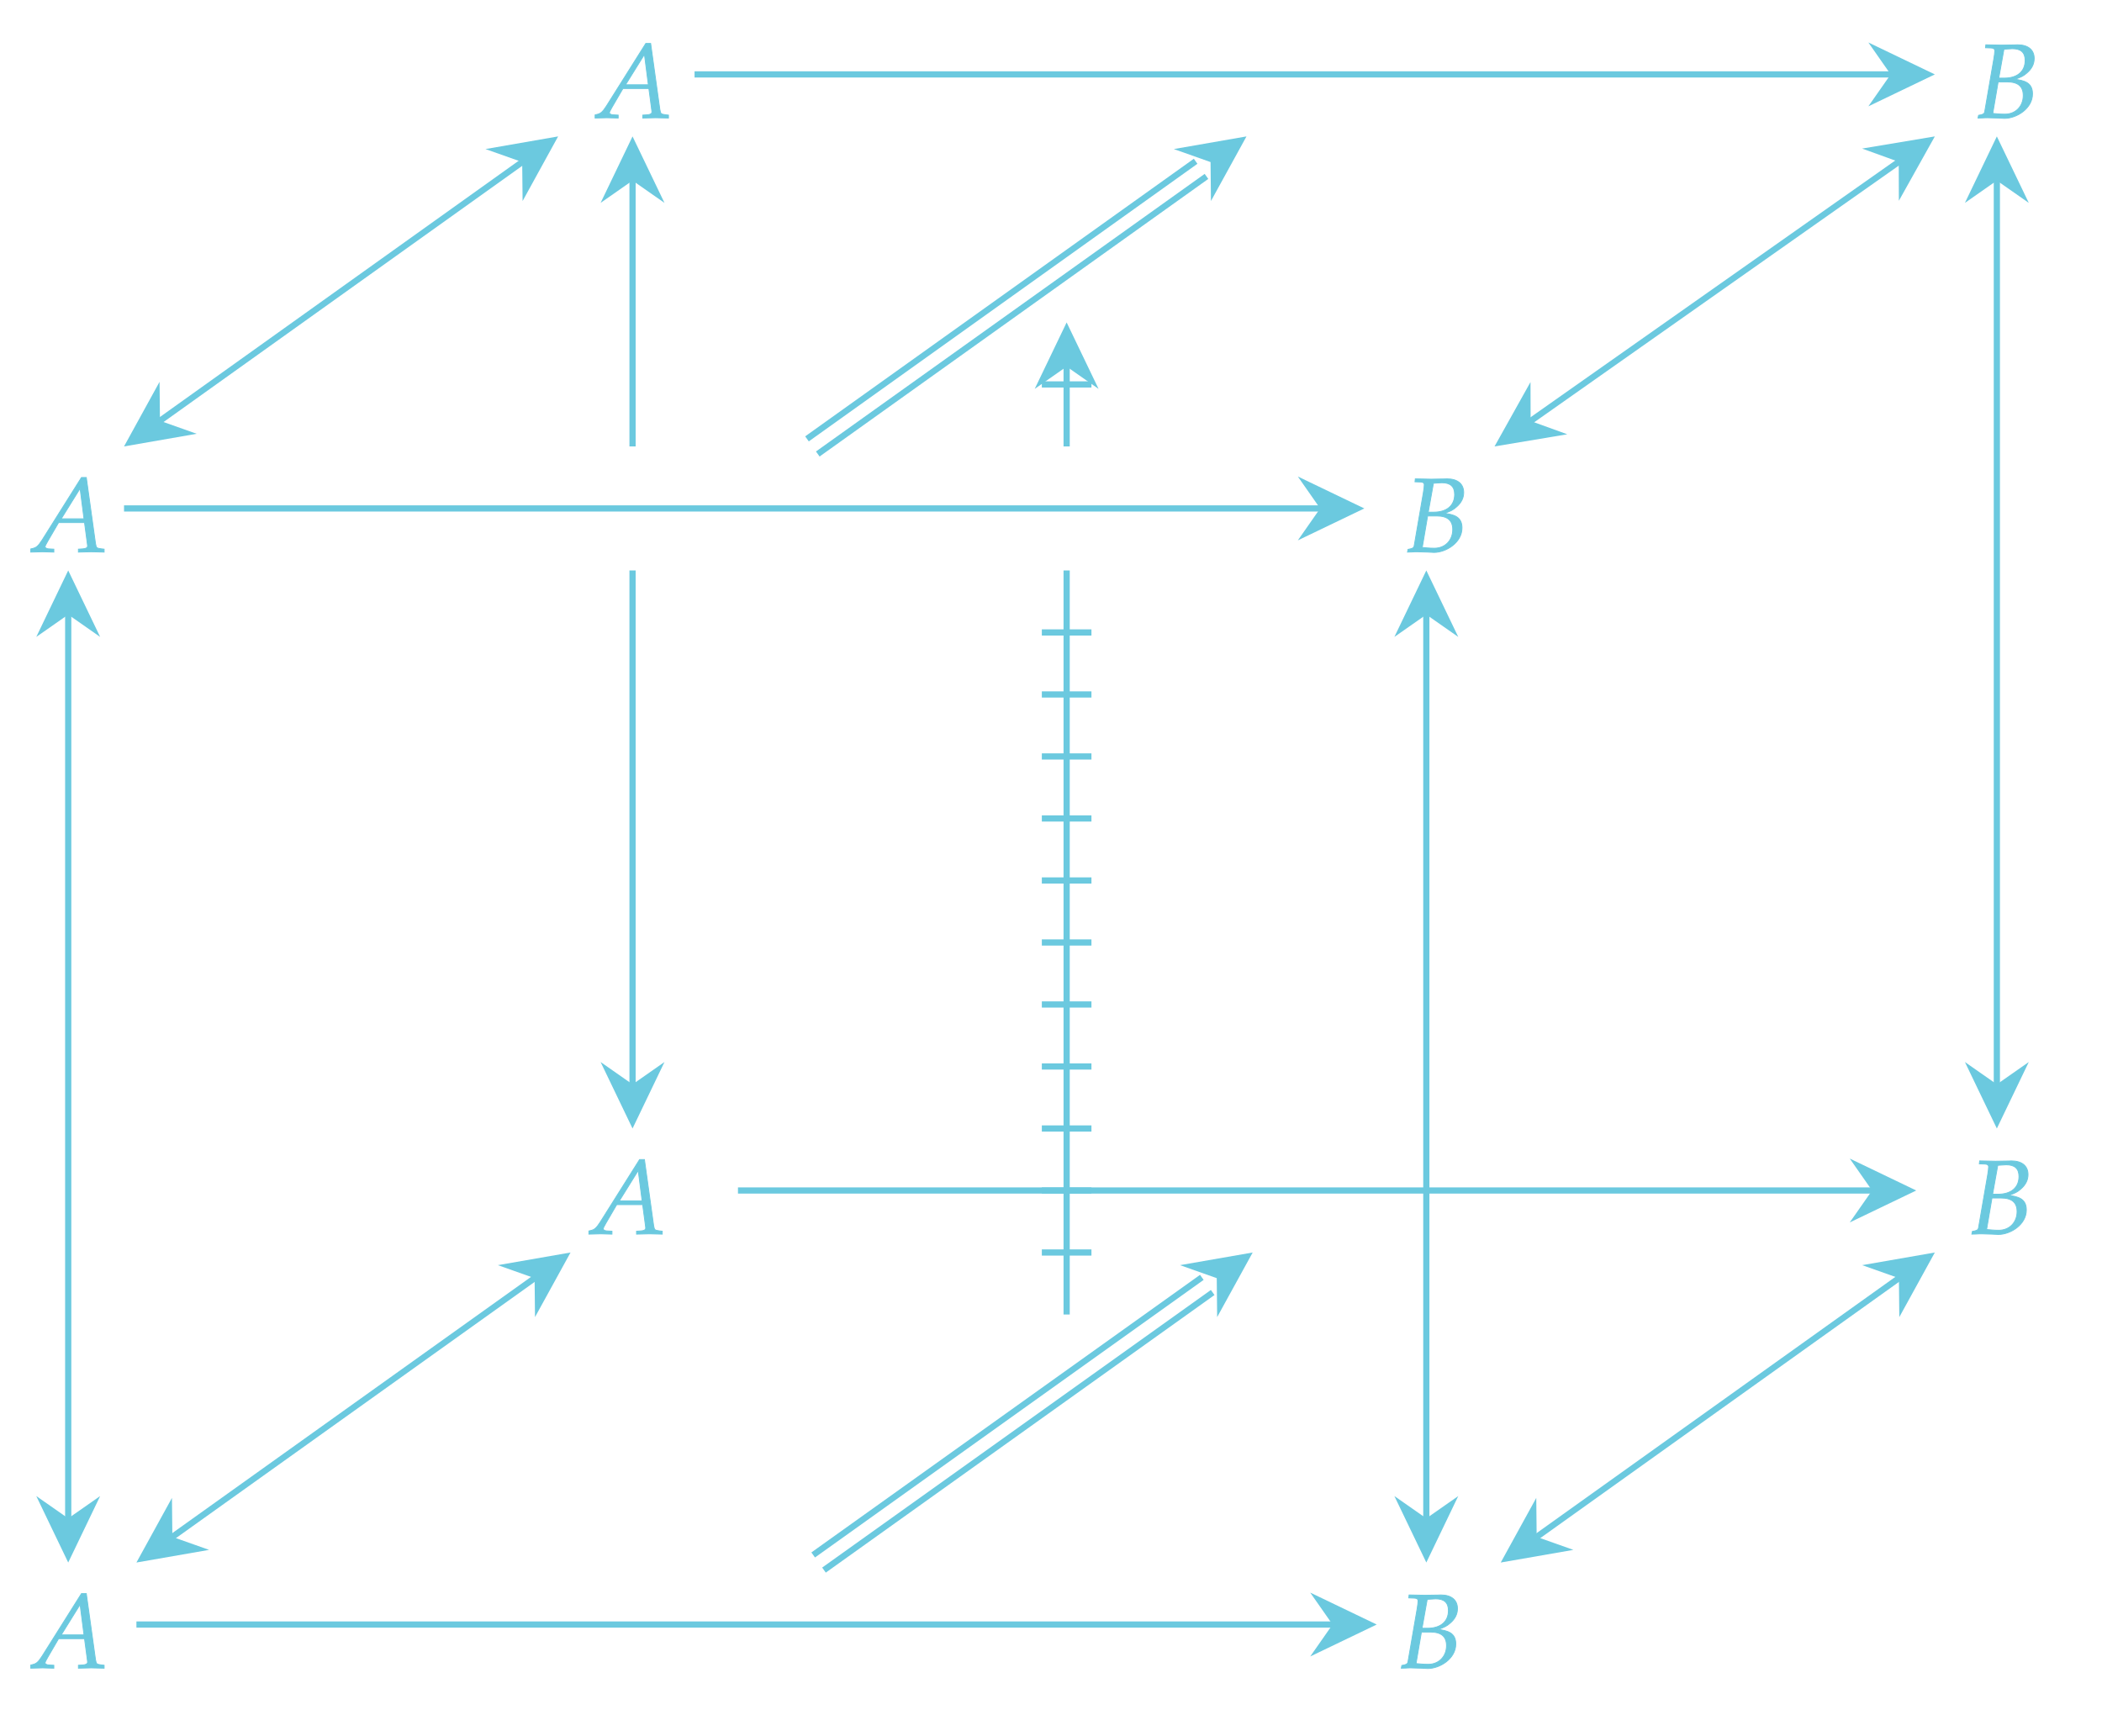
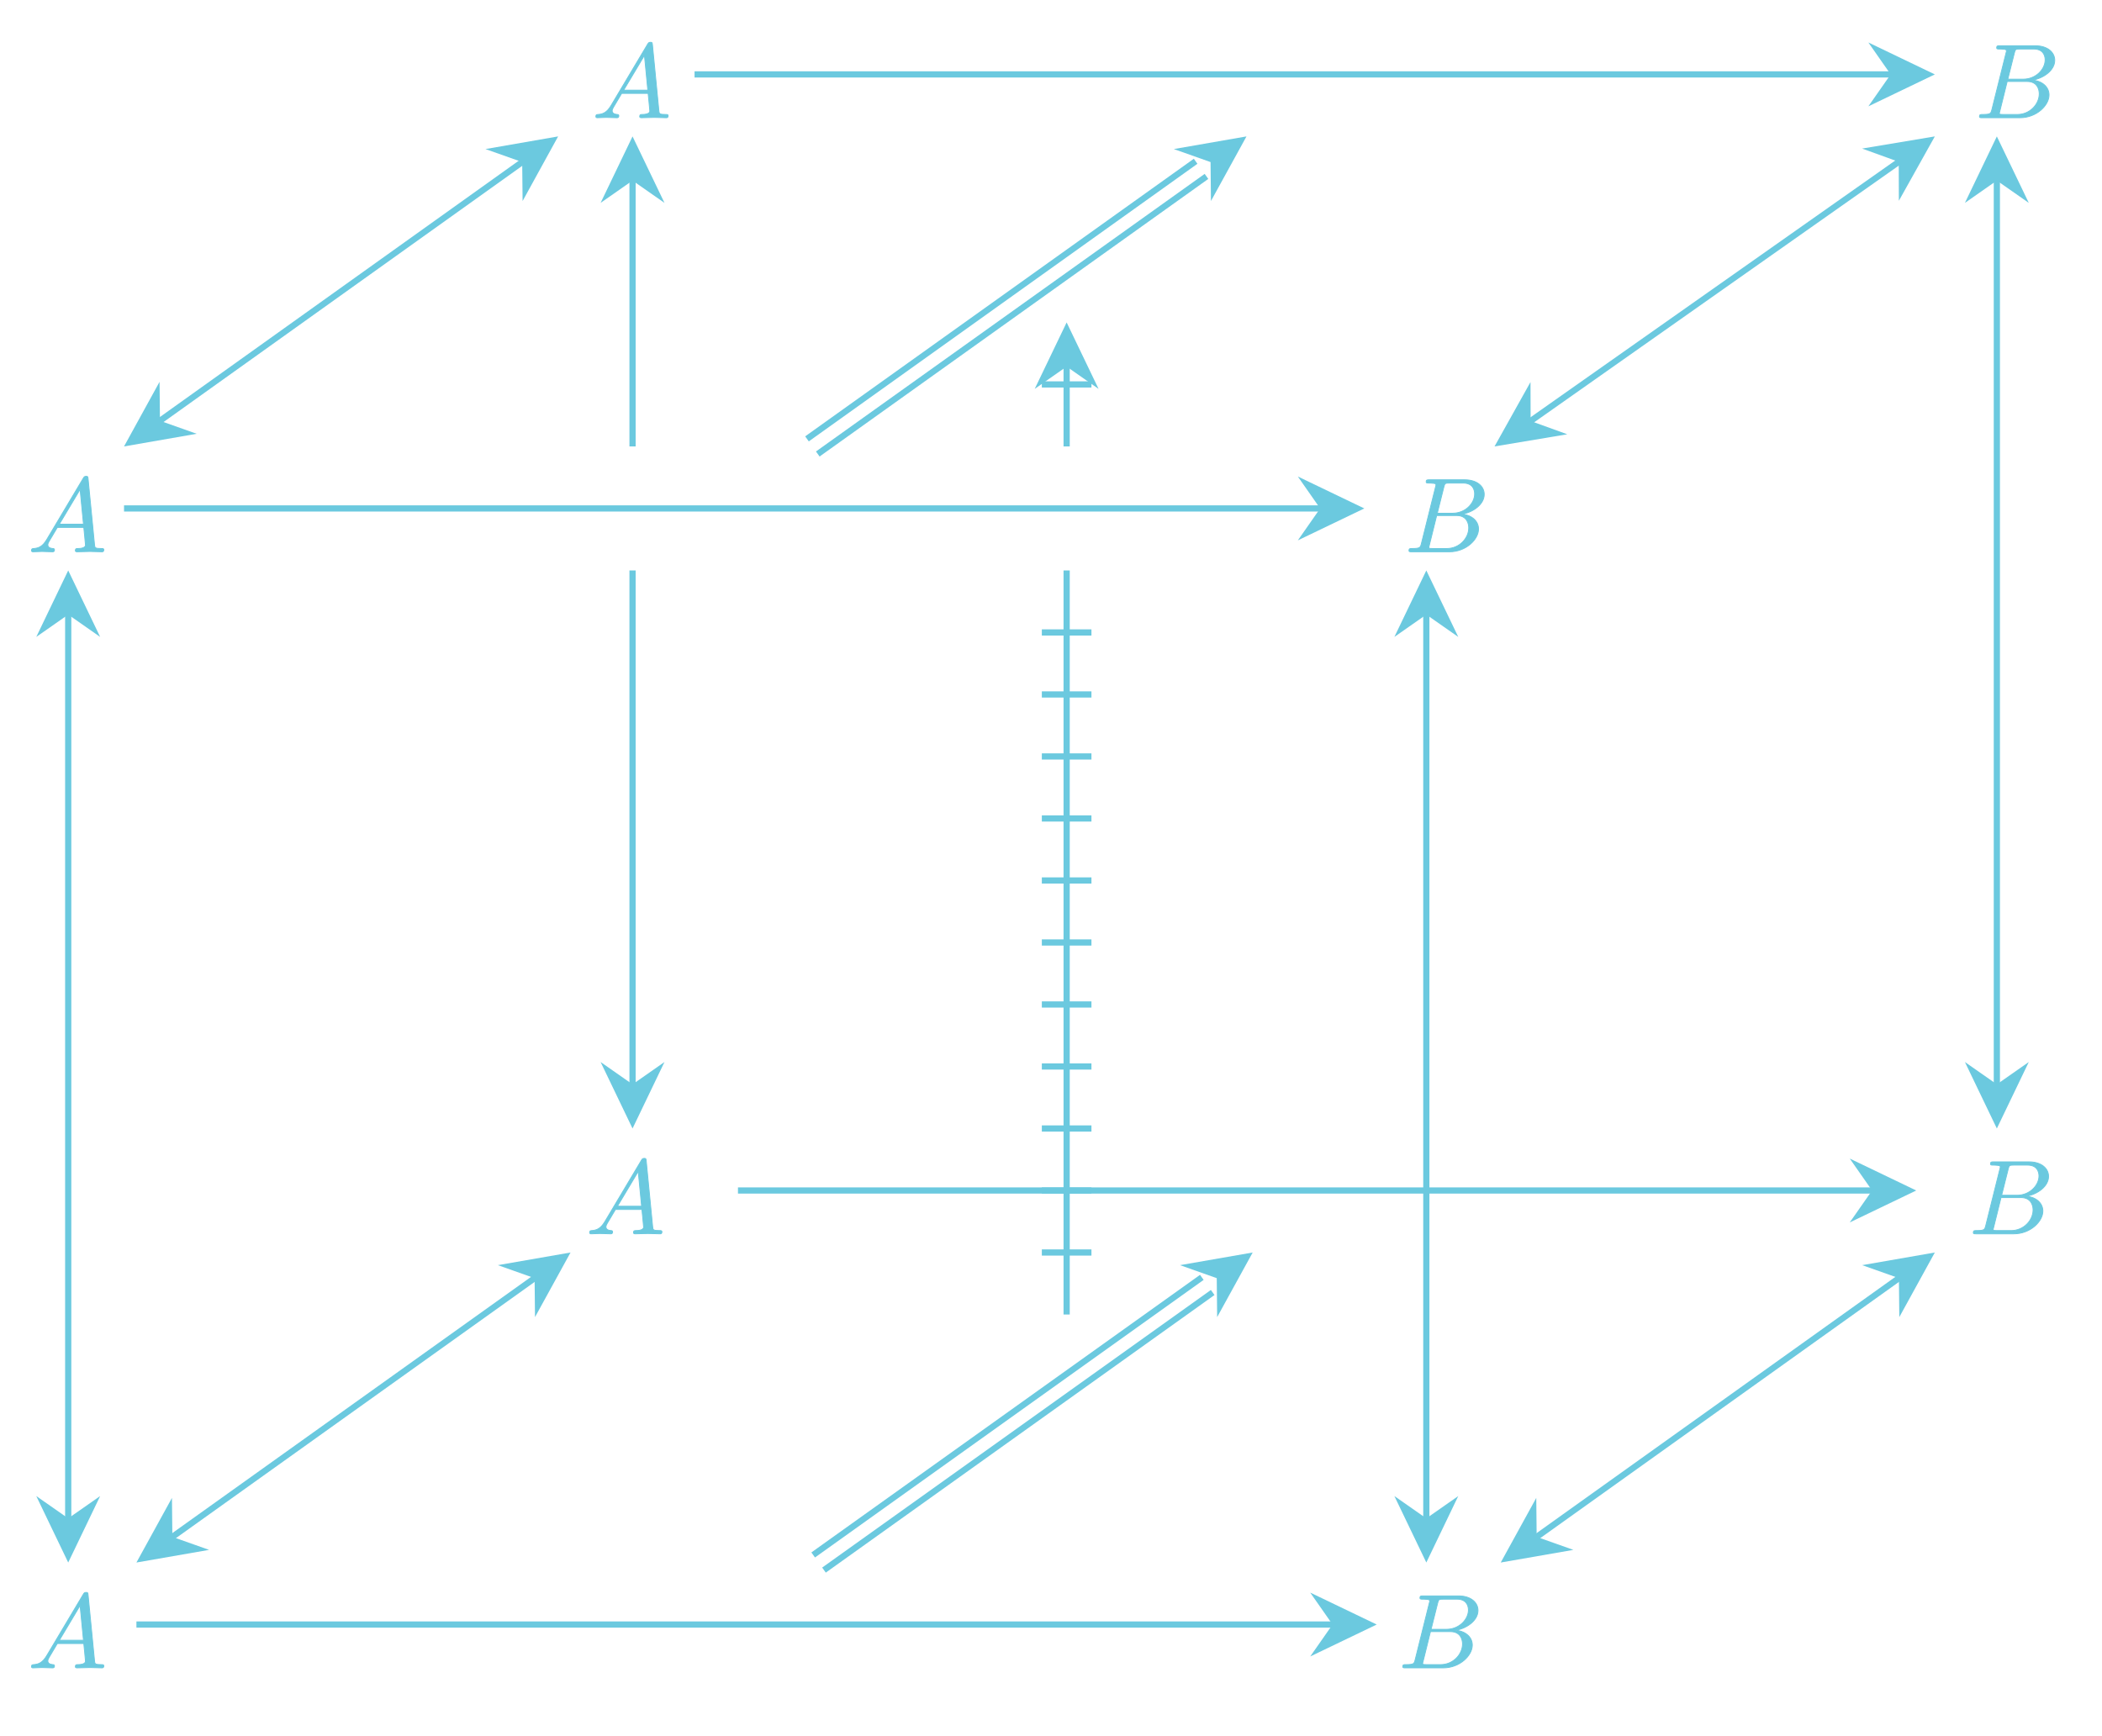
<svg xmlns="http://www.w3.org/2000/svg" x="0" y="0" width="338.956" height="279.963" style="         width:338.956px;         height:279.963px;         background: transparent;         fill: none; ">
  <svg />
  <svg class="role-diagram-draw-area">
    <g class="shapes-region" style="stroke: black; fill: none;">
      <g class="arrow-line">
        <path class="connection real" stroke-dasharray="" d="  M24.44,250.26 L89.56,203.74" style="stroke: rgb(107, 201, 223); stroke-opacity: 1; stroke-width: 1; fill: none; fill-opacity: 1;" />
        <g stroke="none" fill="rgb(107,201,223)" fill-opacity="1" transform="matrix(-0.8137099,0.5812712,-0.5812712,-0.8137099,92,202)" style="stroke: none; fill: rgb(107, 201, 223); stroke-width: 1;">
          <path d=" M10.72,-5.15 L0,0 L10.72,5.15 L7.12,0 Z" />
        </g>
        <g stroke="none" fill="rgb(107,201,223)" fill-opacity="1" transform="matrix(0.8137099,-0.5812712,0.5812712,0.8137099,22,252)" style="stroke: none; fill: rgb(107, 201, 223); stroke-width: 1;">
          <path d=" M10.72,-5.15 L0,0 L10.72,5.15 L7.12,0 Z" />
        </g>
      </g>
      <g class="arrow-line">
        <path class="connection real" stroke-dasharray="" d="  M244.44,250.26 L309.56,203.74" style="stroke: rgb(107, 201, 223); stroke-opacity: 1; stroke-width: 1; fill: none; fill-opacity: 1;" />
        <g stroke="none" fill="rgb(107,201,223)" fill-opacity="1" transform="matrix(-0.8137099,0.5812712,-0.5812712,-0.8137099,312,202)" style="stroke: none; fill: rgb(107, 201, 223); stroke-width: 1;">
          <path d=" M10.72,-5.15 L0,0 L10.72,5.15 L7.12,0 Z" />
        </g>
        <g stroke="none" fill="rgb(107,201,223)" fill-opacity="1" transform="matrix(0.8137099,-0.5812712,0.5812712,0.8137099,242,252)" style="stroke: none; fill: rgb(107, 201, 223); stroke-width: 1;">
          <path d=" M10.72,-5.15 L0,0 L10.72,5.15 L7.12,0 Z" />
        </g>
      </g>
      <g class="arrow-line">
        <path class="connection real" stroke-dasharray="" d="  M22,262 L219,262" style="stroke: rgb(107, 201, 223); stroke-opacity: 1; stroke-width: 1; fill: none; fill-opacity: 1;" />
        <g stroke="none" fill="rgb(107,201,223)" fill-opacity="1" transform="matrix(-1,1.2246467991473532e-16,-1.2246467991473532e-16,-1,222,262)" style="stroke: none; fill: rgb(107, 201, 223); stroke-width: 1;">
          <path d=" M10.72,-5.15 L0,0 L10.72,5.15 L7.12,0 Z" />
        </g>
      </g>
      <g class="arrow-line">
        <path class="connection real" stroke-dasharray="" d="  M119,192 L306,192" style="stroke: rgb(107, 201, 223); stroke-opacity: 1; stroke-width: 1; fill: none; fill-opacity: 1;" />
        <g stroke="none" fill="rgb(107,201,223)" fill-opacity="1" transform="matrix(-1,1.2246467991473532e-16,-1.2246467991473532e-16,-1,309,192)" style="stroke: none; fill: rgb(107, 201, 223); stroke-width: 1;">
          <path d=" M10.72,-5.15 L0,0 L10.72,5.15 L7.12,0 Z" />
        </g>
      </g>
      <g class="arrow-line">
        <path class="connection real" stroke-dasharray="" d="  M131.13,250.78 L193.8,206.01 M132.87,253.22 L195.55,208.45" style="stroke: rgb(107, 201, 223); stroke-opacity: 1; stroke-width: 1; fill: none; fill-opacity: 1;" />
        <g stroke="none" fill="rgb(107,201,223)" fill-opacity="1" transform="matrix(-0.8137099,0.5812712,-0.5812712,-0.8137099,202,202)" style="stroke: none; fill: rgb(107, 201, 223); stroke-width: 1;">
          <path d=" M10.72,-5.15 L0,0 L10.72,5.15 L7.12,0 Z" />
        </g>
      </g>
      <g class="arrow-line">
        <path class="connection real" stroke-dasharray="" d="  M11,249 L11,95" style="stroke: rgb(107, 201, 223); stroke-opacity: 1; stroke-width: 1; fill: none; fill-opacity: 1;" />
        <g stroke="none" fill="rgb(107,201,223)" fill-opacity="1" transform="matrix(3.061616997868383e-16,1,-1,3.061616997868383e-16,11,92)" style="stroke: none; fill: rgb(107, 201, 223); stroke-width: 1;">
          <path d=" M10.72,-5.15 L0,0 L10.72,5.15 L7.12,0 Z" />
        </g>
        <g stroke="none" fill="rgb(107,201,223)" fill-opacity="1" transform="matrix(-1.8369701987210297e-16,-1,1,-1.8369701987210297e-16,11,252)" style="stroke: none; fill: rgb(107, 201, 223); stroke-width: 1;">
          <path d=" M10.72,-5.15 L0,0 L10.72,5.15 L7.12,0 Z" />
        </g>
      </g>
      <g class="arrow-line">
        <path class="connection real" stroke-dasharray="" d="  M230,249 L230,95" style="stroke: rgb(107, 201, 223); stroke-opacity: 1; stroke-width: 1; fill: none; fill-opacity: 1;" />
        <g stroke="none" fill="rgb(107,201,223)" fill-opacity="1" transform="matrix(3.061616997868383e-16,1,-1,3.061616997868383e-16,230,92)" style="stroke: none; fill: rgb(107, 201, 223); stroke-width: 1;">
          <path d=" M10.72,-5.15 L0,0 L10.72,5.15 L7.12,0 Z" />
        </g>
        <g stroke="none" fill="rgb(107,201,223)" fill-opacity="1" transform="matrix(-1.8369701987210297e-16,-1,1,-1.8369701987210297e-16,230,252)" style="stroke: none; fill: rgb(107, 201, 223); stroke-width: 1;">
          <path d=" M10.72,-5.15 L0,0 L10.72,5.15 L7.12,0 Z" />
        </g>
      </g>
      <g class="arrow-line">
        <path class="connection real" stroke-dasharray="" d="  M102,92 L102,179" style="stroke: rgb(107, 201, 223); stroke-opacity: 1; stroke-width: 1; fill: none; fill-opacity: 1;" />
        <g stroke="none" fill="rgb(107,201,223)" fill-opacity="1" transform="matrix(-1.8369701987210297e-16,-1,1,-1.8369701987210297e-16,102,182)" style="stroke: none; fill: rgb(107, 201, 223); stroke-width: 1;">
          <path d=" M10.72,-5.15 L0,0 L10.72,5.15 L7.12,0 Z" />
        </g>
      </g>
      <g class="arrow-line">
        <path class="connection real" stroke-dasharray="" d="  M102,72 L102,25" style="stroke: rgb(107, 201, 223); stroke-opacity: 1; stroke-width: 1; fill: none; fill-opacity: 1;" />
        <g stroke="none" fill="rgb(107,201,223)" fill-opacity="1" transform="matrix(3.061616997868383e-16,1,-1,3.061616997868383e-16,102,22)" style="stroke: none; fill: rgb(107, 201, 223); stroke-width: 1;">
          <path d=" M10.72,-5.15 L0,0 L10.72,5.15 L7.12,0 Z" />
        </g>
      </g>
      <g class="arrow-line">
        <path class="connection real" stroke-dasharray="" d="  M322,179 L322,77.29 L322,25" style="stroke: rgb(107, 201, 223); stroke-opacity: 1; stroke-width: 1; fill: none; fill-opacity: 1;" />
        <g stroke="none" fill="rgb(107,201,223)" fill-opacity="1" transform="matrix(3.061616997868383e-16,1,-1,3.061616997868383e-16,322,22)" style="stroke: none; fill: rgb(107, 201, 223); stroke-width: 1;">
          <path d=" M10.72,-5.15 L0,0 L10.72,5.15 L7.12,0 Z" />
        </g>
        <g stroke="none" fill="rgb(107,201,223)" fill-opacity="1" transform="matrix(-1.8369701987210297e-16,-1,1,-1.8369701987210297e-16,322,182)" style="stroke: none; fill: rgb(107, 201, 223); stroke-width: 1;">
          <path d=" M10.72,-5.15 L0,0 L10.72,5.15 L7.12,0 Z" />
        </g>
      </g>
      <g class="arrow-line">
        <path class="connection real" stroke-dasharray="" d="  M172,212 L172,92  M168,202 L176,202 M168,192 L176,192 M168,182 L176,182 M168,172 L176,172 M168,162 L176,162 M168,152 L176,152 M168,142 L176,142 M168,132 L176,132 M168,122 L176,122 M168,112 L176,112 M168,102 L176,102" style="stroke: rgb(107, 201, 223); stroke-opacity: 1; stroke-width: 1; fill: none; fill-opacity: 1;" />
      </g>
      <g class="arrow-line">
        <path class="connection real" stroke-dasharray="" d="  M172,72 L172,55  M168,62 L176,62" style="stroke: rgb(107, 201, 223); stroke-opacity: 1; stroke-width: 1; fill: none; fill-opacity: 1;" />
        <g stroke="none" fill="rgb(107,201,223)" fill-opacity="1" transform="matrix(3.061616997868383e-16,1,-1,3.061616997868383e-16,172,52)" style="stroke: none; fill: rgb(107, 201, 223); stroke-width: 1;">
          <path d=" M10.72,-5.15 L0,0 L10.72,5.15 L7.12,0 Z" />
        </g>
      </g>
      <g class="arrow-line">
        <path class="connection real" stroke-dasharray="" d="  M22.44,70.26 L87.56,23.74" style="stroke: rgb(107, 201, 223); stroke-opacity: 1; stroke-width: 1; fill: none; fill-opacity: 1;" />
        <g stroke="none" fill="rgb(107,201,223)" fill-opacity="1" transform="matrix(-0.8137099,0.5812712,-0.5812712,-0.8137099,90,22)" style="stroke: none; fill: rgb(107, 201, 223); stroke-width: 1;">
          <path d=" M10.72,-5.15 L0,0 L10.72,5.15 L7.12,0 Z" />
        </g>
        <g stroke="none" fill="rgb(107,201,223)" fill-opacity="1" transform="matrix(0.8137099,-0.5812712,0.5812712,0.8137099,20,72)" style="stroke: none; fill: rgb(107, 201, 223); stroke-width: 1;">
          <path d=" M10.72,-5.15 L0,0 L10.72,5.15 L7.12,0 Z" />
        </g>
      </g>
      <g class="arrow-line">
        <path class="connection real" stroke-dasharray="" d="  M243.45,70.27 L309.55,23.73" style="stroke: rgb(107, 201, 223); stroke-opacity: 1; stroke-width: 1; fill: none; fill-opacity: 1;" />
        <g stroke="none" fill="rgb(107,201,223)" fill-opacity="1" transform="matrix(-0.8176476,0.575719,-0.575719,-0.8176476,312,22)" style="stroke: none; fill: rgb(107, 201, 223); stroke-width: 1;">
          <path d=" M10.72,-5.15 L0,0 L10.72,5.15 L7.12,0 Z" />
        </g>
        <g stroke="none" fill="rgb(107,201,223)" fill-opacity="1" transform="matrix(0.8176476,-0.575719,0.575719,0.8176476,241,72)" style="stroke: none; fill: rgb(107, 201, 223); stroke-width: 1;">
          <path d=" M10.72,-5.15 L0,0 L10.72,5.15 L7.12,0 Z" />
        </g>
      </g>
      <g class="arrow-line">
        <path class="connection real" stroke-dasharray="" d="  M20,82 L217,82" style="stroke: rgb(107, 201, 223); stroke-opacity: 1; stroke-width: 1; fill: none; fill-opacity: 1;" />
        <g stroke="none" fill="rgb(107,201,223)" fill-opacity="1" transform="matrix(-1,1.2246467991473532e-16,-1.2246467991473532e-16,-1,220,82)" style="stroke: none; fill: rgb(107, 201, 223); stroke-width: 1;">
          <path d=" M10.72,-5.15 L0,0 L10.72,5.15 L7.12,0 Z" />
        </g>
      </g>
      <g class="arrow-line">
        <path class="connection real" stroke-dasharray="" d="  M112,12 L309,12" style="stroke: rgb(107, 201, 223); stroke-opacity: 1; stroke-width: 1; fill: none; fill-opacity: 1;" />
        <g stroke="none" fill="rgb(107,201,223)" fill-opacity="1" transform="matrix(-1,1.2246467991473532e-16,-1.2246467991473532e-16,-1,312,12)" style="stroke: none; fill: rgb(107, 201, 223); stroke-width: 1;">
          <path d=" M10.72,-5.15 L0,0 L10.72,5.15 L7.12,0 Z" />
        </g>
      </g>
      <g class="arrow-line">
        <path class="connection real" stroke-dasharray="" d="  M130.13,70.78 L192.8,26.01 M131.87,73.22 L194.55,28.45" style="stroke: rgb(107, 201, 223); stroke-opacity: 1; stroke-width: 1; fill: none; fill-opacity: 1;" />
        <g stroke="none" fill="rgb(107,201,223)" fill-opacity="1" transform="matrix(-0.8137099,0.5812712,-0.5812712,-0.8137099,201,22)" style="stroke: none; fill: rgb(107, 201, 223); stroke-width: 1;">
          <path d=" M10.72,-5.15 L0,0 L10.72,5.15 L7.12,0 Z" />
        </g>
      </g>
      <g />
    </g>
    <g />
    <g />
    <g />
  </svg>
-   <svg width="336.967" height="277.974" style="width:336.967px;height:277.974px;font-family:Asana-Math, Asana;background:transparent;">
+   <svg width="336.967" height="277.974" style="width:336.967px;height:277.974px;font-family:LatinModern-Math, LatinModern, Asana-Math, Asana;background:transparent;">
    <g>
      <g>
        <g>
          <g transform="matrix(1,0,0,1,94.48395,198.9903)">
-             <path transform="matrix(0.017,0,0,-0.017,0,0)" d="M567 55C567 39 552 30 524 28L480 25L480 -3C582 0 582 0 602 0C622 0 622 0 724 -3L724 25L698 28C651 35 650 35 642 80L555 705L509 705L136 112C100 56 82 40 48 32L28 27L28 -3C120 0 120 0 140 0C159 0 161 0 247 -3L247 25L195 28C179 29 164 38 164 47C164 55 171 69 190 102L292 277L538 277L563 89L563 86C563 84 567 69 567 55ZM496 601L533 313L317 313Z" stroke="rgb(107,201,223)" stroke-opacity="1" stroke-width="8" fill="rgb(107,201,223)" fill-opacity="1" />
+             <path transform="matrix(0.017,0,0,-0.017,0,0)" d="M721 20C721 31 711 31 698 31C636 31 636 38 633 67L572 692C570 712 570 716 553 716C537 716 533 709 527 699L179 115C139 48 100 34 56 31C44 30 35 30 35 11C35 5 40 0 48 0C75 0 106 3 134 3C167 3 202 0 234 0C240 0 253 0 253 19C253 30 244 31 237 31C214 33 190 41 190 66C190 78 196 89 204 103C211 115 212 115 280 231L531 231C533 210 547 74 547 64C547 34 495 31 475 31C461 31 451 31 451 11C451 0 465 0 465 0C506 0 549 3 590 3C615 3 678 0 703 0C709 0 721 0 721 20ZM528 262L299 262L496 592Z" stroke="rgb(107,201,223)" stroke-opacity="1" stroke-width="8" fill="rgb(107,201,223)" fill-opacity="1" />
          </g>
        </g>
      </g>
    </g>
    <g>
      <g>
        <g>
          <g transform="matrix(1,0,0,1,4.483459,268.9923)">
-             <path transform="matrix(0.017,0,0,-0.017,0,0)" d="M567 55C567 39 552 30 524 28L480 25L480 -3C582 0 582 0 602 0C622 0 622 0 724 -3L724 25L698 28C651 35 650 35 642 80L555 705L509 705L136 112C100 56 82 40 48 32L28 27L28 -3C120 0 120 0 140 0C159 0 161 0 247 -3L247 25L195 28C179 29 164 38 164 47C164 55 171 69 190 102L292 277L538 277L563 89L563 86C563 84 567 69 567 55ZM496 601L533 313L317 313Z" stroke="rgb(107,201,223)" stroke-opacity="1" stroke-width="8" fill="rgb(107,201,223)" fill-opacity="1" />
-           </g>
-         </g>
-       </g>
-     </g>
-     <g>
-       <g>
-         <g>
-           <g transform="matrix(1,0,0,1,225.5211,268.9923)">
-             <path transform="matrix(0.017,0,0,-0.017,0,0)" d="M543 227C543 337 459 353 377 365C434 385 459 397 490 425C536 464 559 511 559 562C559 644 501 692 401 692C399 692 389 692 374 691L311 690C299 689 263 689 251 689C232 689 201 690 152 691L100 692L97 664L150 662C174 661 185 653 185 635C185 621 181 589 176 559L89 55C85 37 73 30 31 23L26 -3L63 -2C90 0 105 0 117 0C128 0 154 -1 180 -2L217 -3L237 -4C256 -5 269 -6 277 -6C392 -6 543 87 543 227ZM166 41L217 340L302 340C405 340 455 298 455 211C455 108 382 34 282 34C228 34 207 38 166 41ZM352 655C433 655 473 619 473 544C473 439 399 376 275 376L223 376L272 650C288 650 329 655 352 655Z" stroke="rgb(107,201,223)" stroke-opacity="1" stroke-width="8" fill="rgb(107,201,223)" fill-opacity="1" />
-           </g>
-         </g>
-       </g>
-     </g>
-     <g>
-       <g>
-         <g>
-           <g transform="matrix(1,0,0,1,317.526,198.9903)">
-             <path transform="matrix(0.017,0,0,-0.017,0,0)" d="M543 227C543 337 459 353 377 365C434 385 459 397 490 425C536 464 559 511 559 562C559 644 501 692 401 692C399 692 389 692 374 691L311 690C299 689 263 689 251 689C232 689 201 690 152 691L100 692L97 664L150 662C174 661 185 653 185 635C185 621 181 589 176 559L89 55C85 37 73 30 31 23L26 -3L63 -2C90 0 105 0 117 0C128 0 154 -1 180 -2L217 -3L237 -4C256 -5 269 -6 277 -6C392 -6 543 87 543 227ZM166 41L217 340L302 340C405 340 455 298 455 211C455 108 382 34 282 34C228 34 207 38 166 41ZM352 655C433 655 473 619 473 544C473 439 399 376 275 376L223 376L272 650C288 650 329 655 352 655Z" stroke="rgb(107,201,223)" stroke-opacity="1" stroke-width="8" fill="rgb(107,201,223)" fill-opacity="1" />
+             <path transform="matrix(0.017,0,0,-0.017,0,0)" d="M721 20C721 31 711 31 698 31C636 31 636 38 633 67L572 692C570 712 570 716 553 716C537 716 533 709 527 699L179 115C139 48 100 34 56 31C44 30 35 30 35 11C35 5 40 0 48 0C75 0 106 3 134 3C167 3 202 0 234 0C240 0 253 0 253 19C253 30 244 31 237 31C214 33 190 41 190 66C190 78 196 89 204 103C211 115 212 115 280 231L531 231C533 210 547 74 547 64C547 34 495 31 475 31C461 31 451 31 451 11C451 0 465 0 465 0C506 0 549 3 590 3C615 3 678 0 703 0C709 0 721 0 721 20ZM528 262L299 262L496 592Z" stroke="rgb(107,201,223)" stroke-opacity="1" stroke-width="8" fill="rgb(107,201,223)" fill-opacity="1" />
+           </g>
+         </g>
+       </g>
+     </g>
+     <g>
+       <g>
+         <g>
+           <g transform="matrix(1,0,0,1,225.4835,268.9923)">
+             <path transform="matrix(0.017,0,0,-0.017,0,0)" d="M756 545C756 619 690 683 570 683L234 683C215 683 205 683 205 663C205 652 214 652 233 652C233 652 254 652 271 650C289 648 298 647 298 634C298 630 297 627 294 615L160 78C150 39 148 31 69 31C52 31 42 31 42 11C42 0 51 0 69 0L426 0C584 0 702 118 702 216C702 288 644 346 547 357C651 376 756 450 756 545ZM665 549C665 461 579 366 457 366L311 366L373 614C382 649 384 652 427 652L556 652C644 652 665 593 665 549ZM609 227C609 128 520 31 402 31L266 31C252 31 250 31 244 32C234 33 231 34 231 42C231 45 231 47 236 65L305 344L494 344C590 344 609 270 609 227Z" stroke="rgb(107,201,223)" stroke-opacity="1" stroke-width="8" fill="rgb(107,201,223)" fill-opacity="1" />
+           </g>
+         </g>
+       </g>
+     </g>
+     <g>
+       <g>
+         <g>
+           <g transform="matrix(1,0,0,1,317.4883,198.9903)">
+             <path transform="matrix(0.017,0,0,-0.017,0,0)" d="M756 545C756 619 690 683 570 683L234 683C215 683 205 683 205 663C205 652 214 652 233 652C233 652 254 652 271 650C289 648 298 647 298 634C298 630 297 627 294 615L160 78C150 39 148 31 69 31C52 31 42 31 42 11C42 0 51 0 69 0L426 0C584 0 702 118 702 216C702 288 644 346 547 357C651 376 756 450 756 545ZM665 549C665 461 579 366 457 366L311 366L373 614C382 649 384 652 427 652L556 652C644 652 665 593 665 549ZM609 227C609 128 520 31 402 31L266 31C252 31 250 31 244 32C234 33 231 34 231 42C231 45 231 47 236 65L305 344L494 344C590 344 609 270 609 227Z" stroke="rgb(107,201,223)" stroke-opacity="1" stroke-width="8" fill="rgb(107,201,223)" fill-opacity="1" />
          </g>
        </g>
      </g>
    </g>
    <g>
      <g>
        <g>
          <g transform="matrix(1,0,0,1,95.48611,18.98929)">
-             <path transform="matrix(0.017,0,0,-0.017,0,0)" d="M567 55C567 39 552 30 524 28L480 25L480 -3C582 0 582 0 602 0C622 0 622 0 724 -3L724 25L698 28C651 35 650 35 642 80L555 705L509 705L136 112C100 56 82 40 48 32L28 27L28 -3C120 0 120 0 140 0C159 0 161 0 247 -3L247 25L195 28C179 29 164 38 164 47C164 55 171 69 190 102L292 277L538 277L563 89L563 86C563 84 567 69 567 55ZM496 601L533 313L317 313Z" stroke="rgb(107,201,223)" stroke-opacity="1" stroke-width="8" fill="rgb(107,201,223)" fill-opacity="1" />
+             <path transform="matrix(0.017,0,0,-0.017,0,0)" d="M721 20C721 31 711 31 698 31C636 31 636 38 633 67L572 692C570 712 570 716 553 716C537 716 533 709 527 699L179 115C139 48 100 34 56 31C44 30 35 30 35 11C35 5 40 0 48 0C75 0 106 3 134 3C167 3 202 0 234 0C240 0 253 0 253 19C253 30 244 31 237 31C214 33 190 41 190 66C190 78 196 89 204 103C211 115 212 115 280 231L531 231C533 210 547 74 547 64C547 34 495 31 475 31C461 31 451 31 451 11C451 0 465 0 465 0C506 0 549 3 590 3C615 3 678 0 703 0C709 0 721 0 721 20ZM528 262L299 262L496 592Z" stroke="rgb(107,201,223)" stroke-opacity="1" stroke-width="8" fill="rgb(107,201,223)" fill-opacity="1" />
          </g>
        </g>
      </g>
    </g>
    <g>
      <g>
        <g>
          <g transform="matrix(1,0,0,1,4.483459,88.99133)">
-             <path transform="matrix(0.017,0,0,-0.017,0,0)" d="M567 55C567 39 552 30 524 28L480 25L480 -3C582 0 582 0 602 0C622 0 622 0 724 -3L724 25L698 28C651 35 650 35 642 80L555 705L509 705L136 112C100 56 82 40 48 32L28 27L28 -3C120 0 120 0 140 0C159 0 161 0 247 -3L247 25L195 28C179 29 164 38 164 47C164 55 171 69 190 102L292 277L538 277L563 89L563 86C563 84 567 69 567 55ZM496 601L533 313L317 313Z" stroke="rgb(107,201,223)" stroke-opacity="1" stroke-width="8" fill="rgb(107,201,223)" fill-opacity="1" />
-           </g>
-         </g>
-       </g>
-     </g>
-     <g>
-       <g>
-         <g>
-           <g transform="matrix(1,0,0,1,226.5233,88.99133)">
-             <path transform="matrix(0.017,0,0,-0.017,0,0)" d="M543 227C543 337 459 353 377 365C434 385 459 397 490 425C536 464 559 511 559 562C559 644 501 692 401 692C399 692 389 692 374 691L311 690C299 689 263 689 251 689C232 689 201 690 152 691L100 692L97 664L150 662C174 661 185 653 185 635C185 621 181 589 176 559L89 55C85 37 73 30 31 23L26 -3L63 -2C90 0 105 0 117 0C128 0 154 -1 180 -2L217 -3L237 -4C256 -5 269 -6 277 -6C392 -6 543 87 543 227ZM166 41L217 340L302 340C405 340 455 298 455 211C455 108 382 34 282 34C228 34 207 38 166 41ZM352 655C433 655 473 619 473 544C473 439 399 376 275 376L223 376L272 650C288 650 329 655 352 655Z" stroke="rgb(107,201,223)" stroke-opacity="1" stroke-width="8" fill="rgb(107,201,223)" fill-opacity="1" />
-           </g>
-         </g>
-       </g>
-     </g>
-     <g>
-       <g>
-         <g>
-           <g transform="matrix(1,0,0,1,318.5206,18.98929)">
-             <path transform="matrix(0.017,0,0,-0.017,0,0)" d="M543 227C543 337 459 353 377 365C434 385 459 397 490 425C536 464 559 511 559 562C559 644 501 692 401 692C399 692 389 692 374 691L311 690C299 689 263 689 251 689C232 689 201 690 152 691L100 692L97 664L150 662C174 661 185 653 185 635C185 621 181 589 176 559L89 55C85 37 73 30 31 23L26 -3L63 -2C90 0 105 0 117 0C128 0 154 -1 180 -2L217 -3L237 -4C256 -5 269 -6 277 -6C392 -6 543 87 543 227ZM166 41L217 340L302 340C405 340 455 298 455 211C455 108 382 34 282 34C228 34 207 38 166 41ZM352 655C433 655 473 619 473 544C473 439 399 376 275 376L223 376L272 650C288 650 329 655 352 655Z" stroke="rgb(107,201,223)" stroke-opacity="1" stroke-width="8" fill="rgb(107,201,223)" fill-opacity="1" />
+             <path transform="matrix(0.017,0,0,-0.017,0,0)" d="M721 20C721 31 711 31 698 31C636 31 636 38 633 67L572 692C570 712 570 716 553 716C537 716 533 709 527 699L179 115C139 48 100 34 56 31C44 30 35 30 35 11C35 5 40 0 48 0C75 0 106 3 134 3C167 3 202 0 234 0C240 0 253 0 253 19C253 30 244 31 237 31C214 33 190 41 190 66C190 78 196 89 204 103C211 115 212 115 280 231L531 231C533 210 547 74 547 64C547 34 495 31 475 31C461 31 451 31 451 11C451 0 465 0 465 0C506 0 549 3 590 3C615 3 678 0 703 0C709 0 721 0 721 20ZM528 262L299 262L496 592Z" stroke="rgb(107,201,223)" stroke-opacity="1" stroke-width="8" fill="rgb(107,201,223)" fill-opacity="1" />
+           </g>
+         </g>
+       </g>
+     </g>
+     <g>
+       <g>
+         <g>
+           <g transform="matrix(1,0,0,1,226.4857,88.99133)">
+             <path transform="matrix(0.017,0,0,-0.017,0,0)" d="M756 545C756 619 690 683 570 683L234 683C215 683 205 683 205 663C205 652 214 652 233 652C233 652 254 652 271 650C289 648 298 647 298 634C298 630 297 627 294 615L160 78C150 39 148 31 69 31C52 31 42 31 42 11C42 0 51 0 69 0L426 0C584 0 702 118 702 216C702 288 644 346 547 357C651 376 756 450 756 545ZM665 549C665 461 579 366 457 366L311 366L373 614C382 649 384 652 427 652L556 652C644 652 665 593 665 549ZM609 227C609 128 520 31 402 31L266 31C252 31 250 31 244 32C234 33 231 34 231 42C231 45 231 47 236 65L305 344L494 344C590 344 609 270 609 227Z" stroke="rgb(107,201,223)" stroke-opacity="1" stroke-width="8" fill="rgb(107,201,223)" fill-opacity="1" />
+           </g>
+         </g>
+       </g>
+     </g>
+     <g>
+       <g>
+         <g>
+           <g transform="matrix(1,0,0,1,318.483,18.98929)">
+             <path transform="matrix(0.017,0,0,-0.017,0,0)" d="M756 545C756 619 690 683 570 683L234 683C215 683 205 683 205 663C205 652 214 652 233 652C233 652 254 652 271 650C289 648 298 647 298 634C298 630 297 627 294 615L160 78C150 39 148 31 69 31C52 31 42 31 42 11C42 0 51 0 69 0L426 0C584 0 702 118 702 216C702 288 644 346 547 357C651 376 756 450 756 545ZM665 549C665 461 579 366 457 366L311 366L373 614C382 649 384 652 427 652L556 652C644 652 665 593 665 549ZM609 227C609 128 520 31 402 31L266 31C252 31 250 31 244 32C234 33 231 34 231 42C231 45 231 47 236 65L305 344L494 344C590 344 609 270 609 227Z" stroke="rgb(107,201,223)" stroke-opacity="1" stroke-width="8" fill="rgb(107,201,223)" fill-opacity="1" />
          </g>
        </g>
      </g>
    </g>
  </svg>
</svg>
